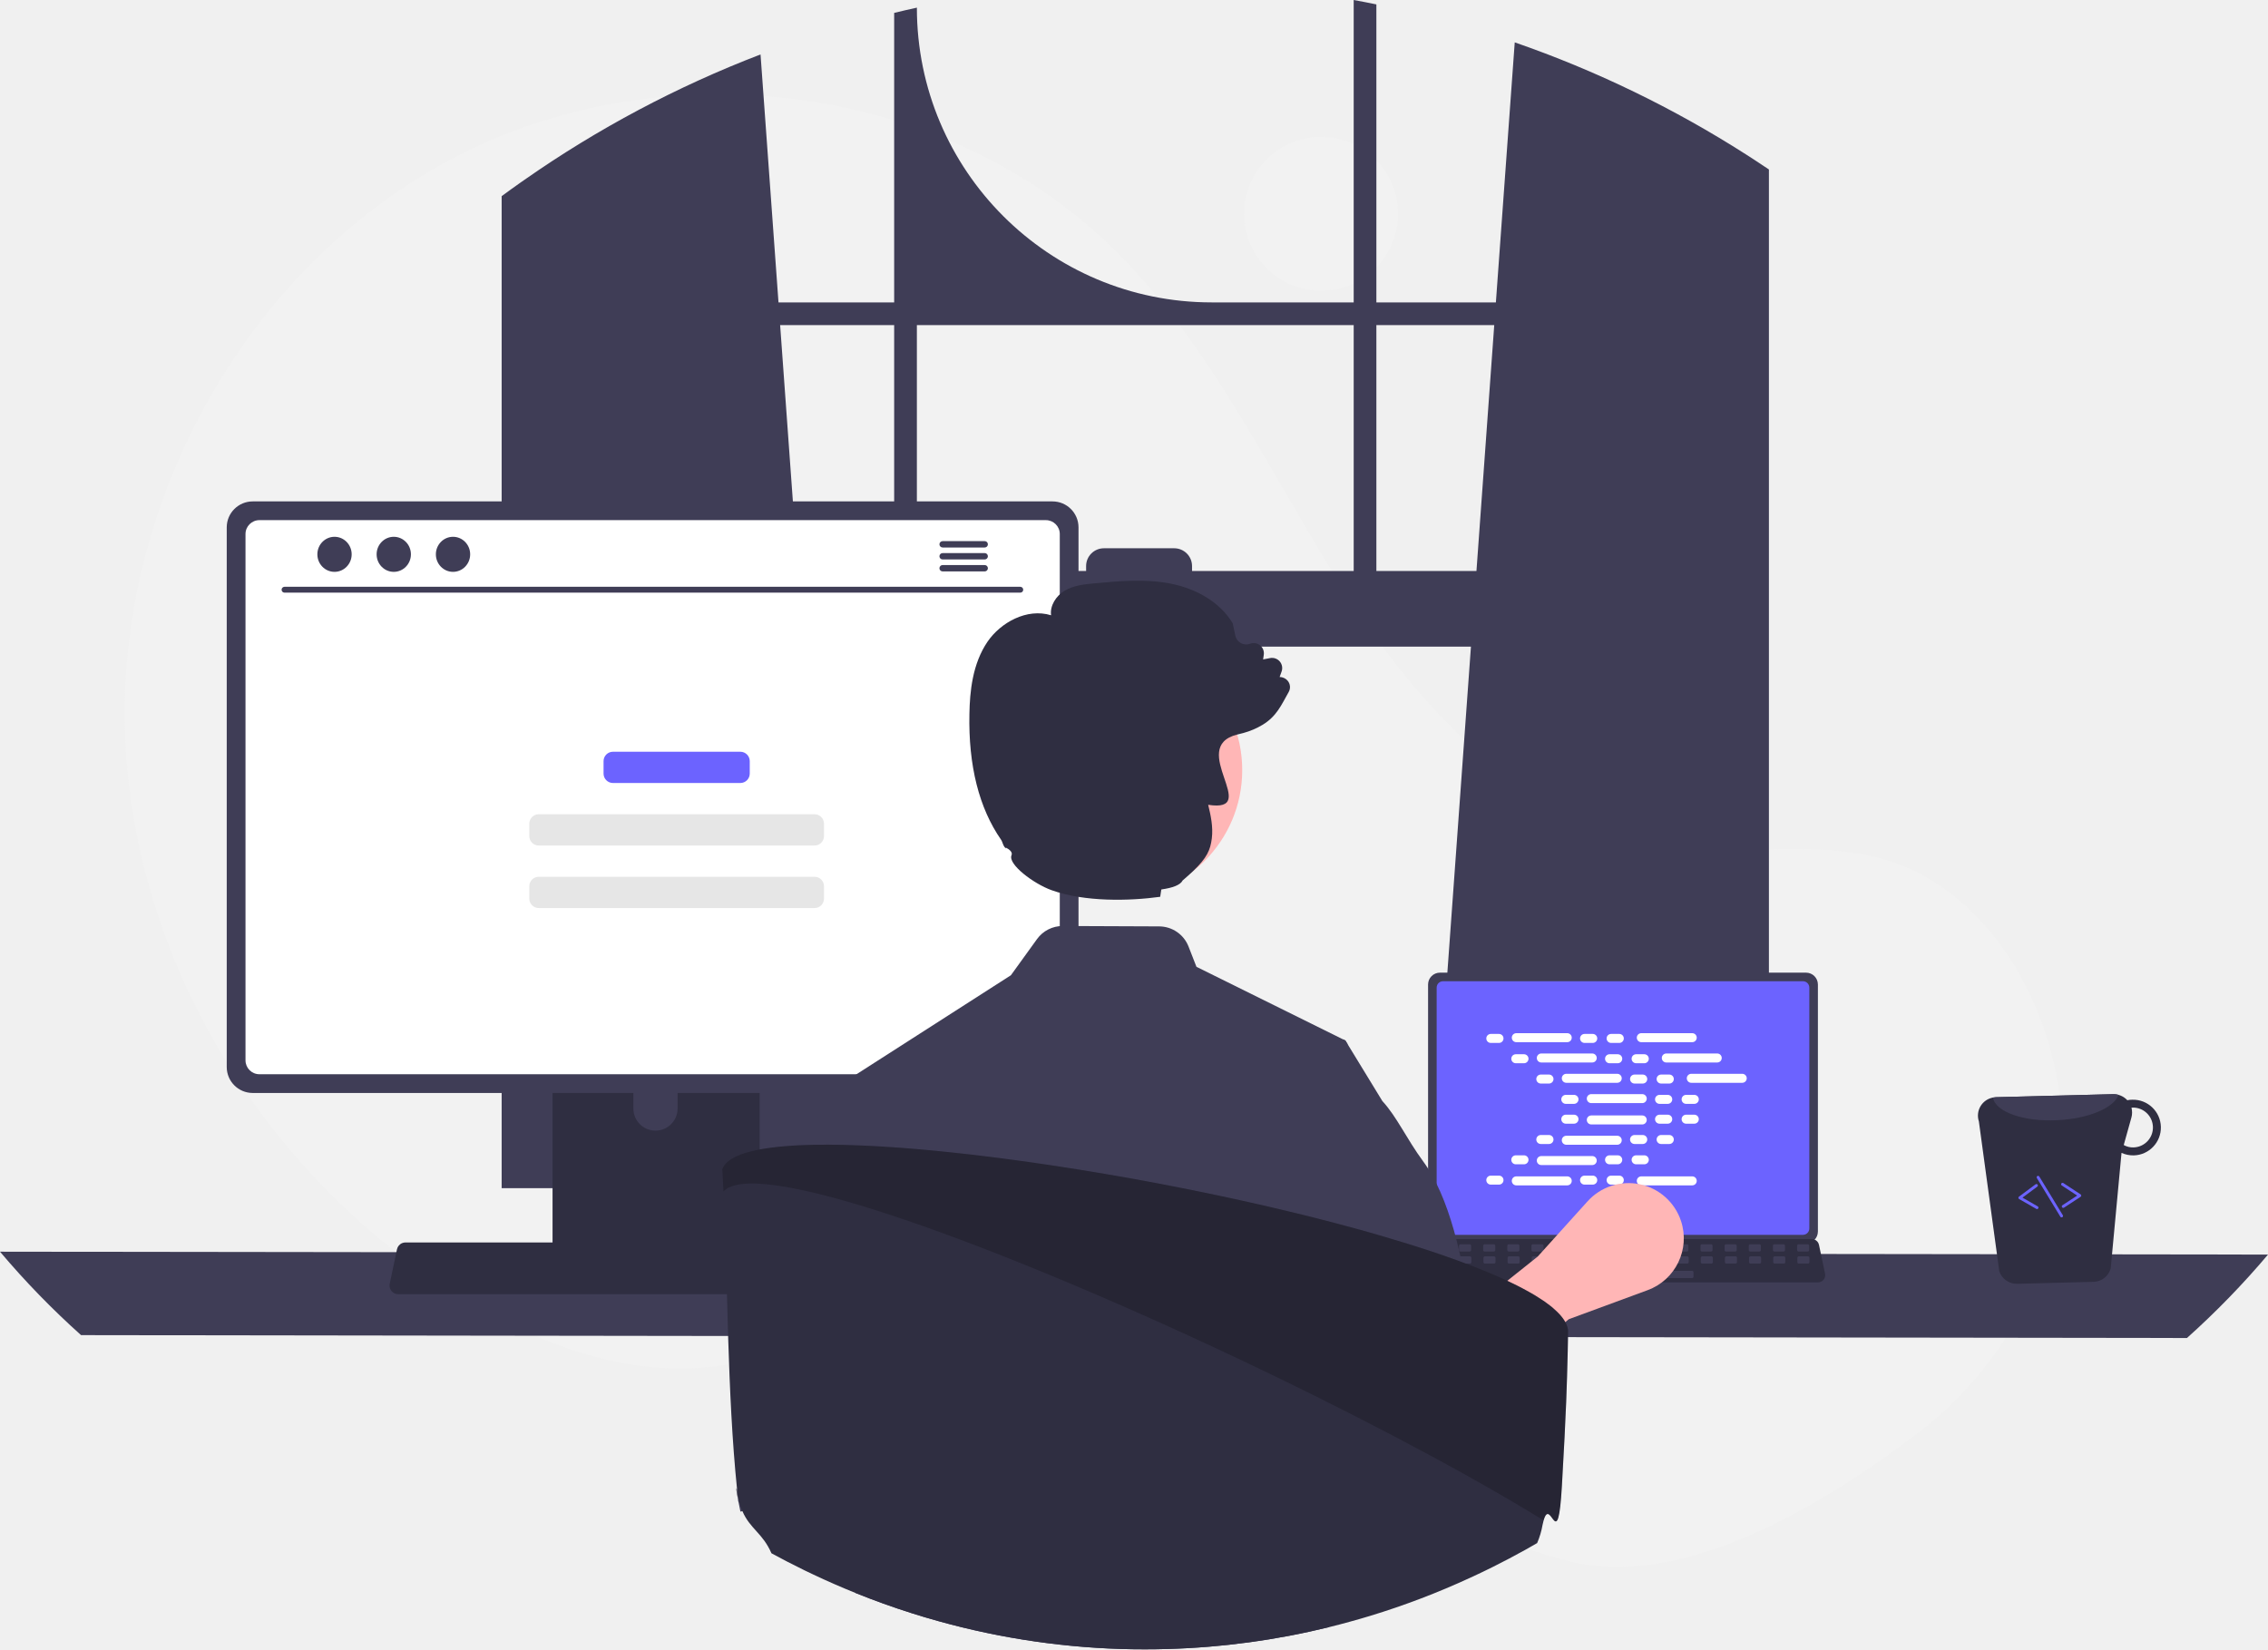
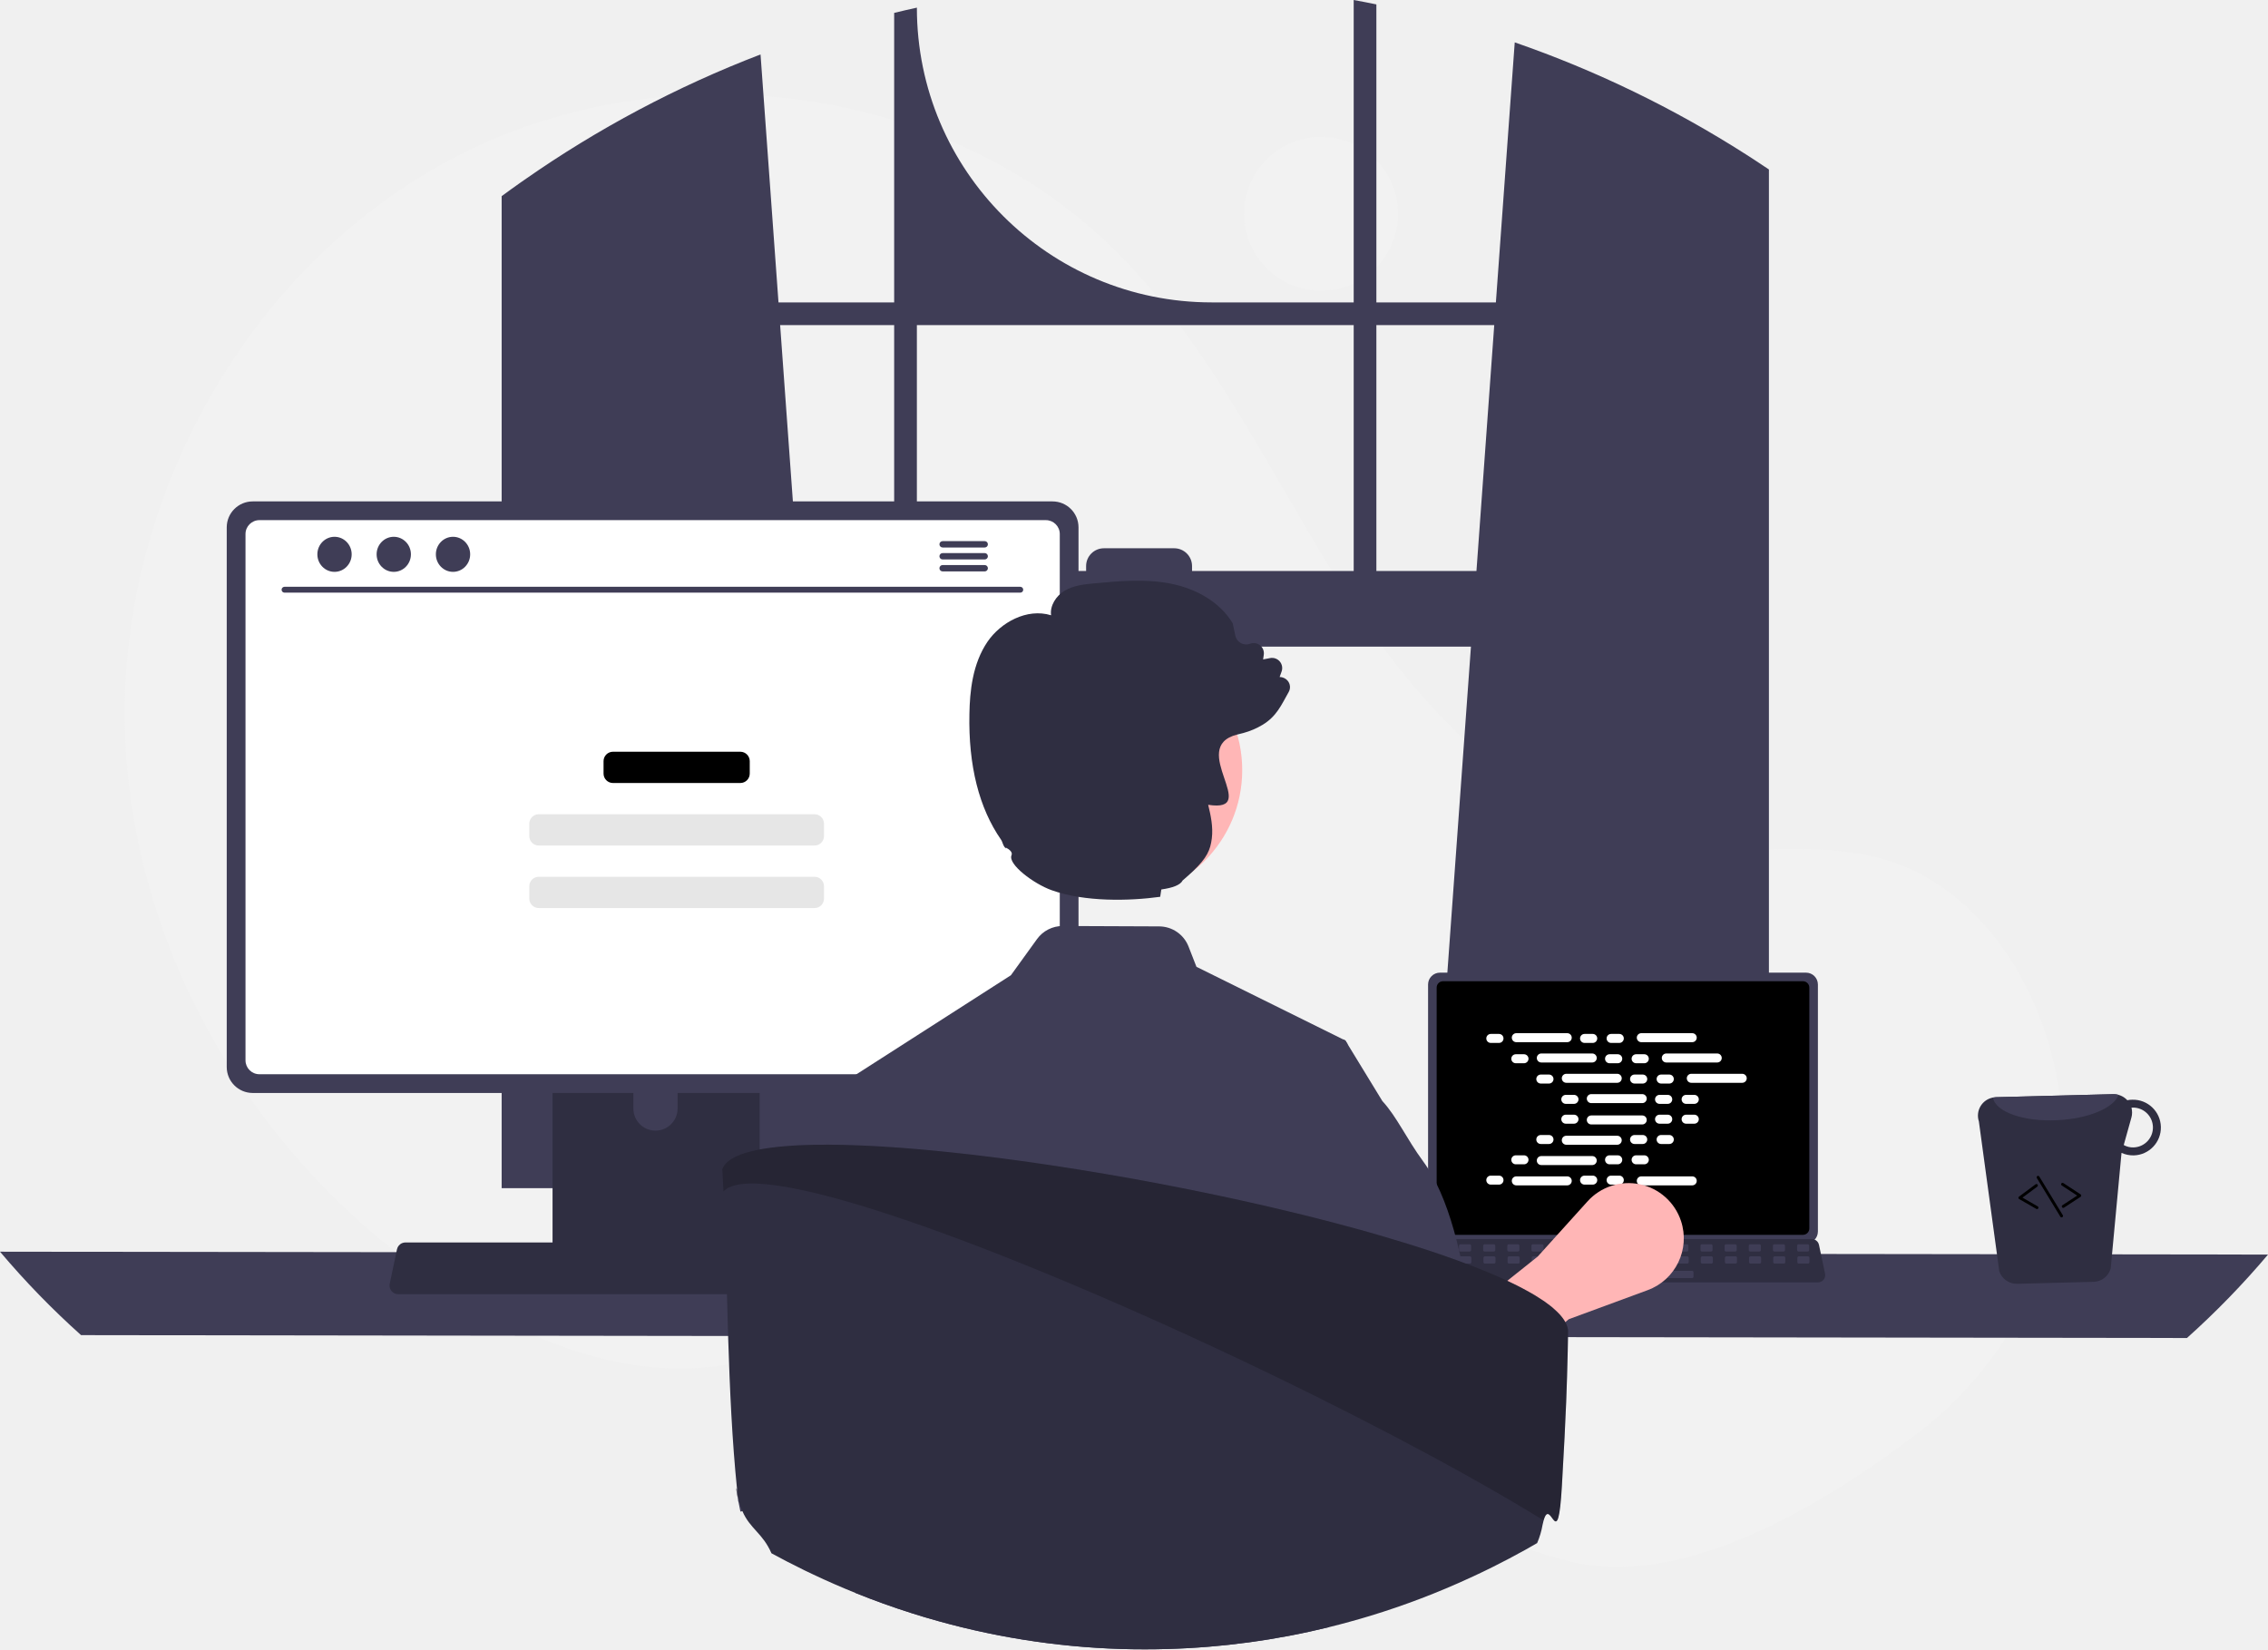
<svg xmlns="http://www.w3.org/2000/svg" width="786.82" height="572.258" viewBox="0 0 786.82 572.258" role="img" artist="Katerina Limpitsouni" source="https://undraw.co/">
  <circle cx="458.321" cy="74.182" r="26.701" fill="#f2f2f2" />
  <path d="M872.038,661.023c39.688-30.229,58.644-81.025,46.776-129.482q-.442-1.806-.934-3.604c-7.867-28.763-27.332-56.101-55.7-65.291-23.82-7.717-49.82-1.783-74.669-4.851-48.781-6.024-86.601-45.494-113.211-86.819-26.611-41.325-47.062-87.583-82.422-121.724-58.285-56.275-153.362-68.391-225.627-31.76C293.987,254.121,247.955,335.391,249.918,416.386c1.963,80.995,50.046,158.432,119.875,199.517,25.652,15.093,55.321,25.785,84.848,22.044,25.62-3.246,48.899-17.013,74.399-21.1,40.091-6.426,79.927,11.701,114.603,32.824,34.676,21.123,68.17,46.16,107.574,55.952C789.478,715.131,836.881,687.801,872.038,661.023Z" transform="translate(-206.59 -163.8711)" fill="#f2f2f2" />
  <path d="M815.016,219.191c-.87-.58-1.75-1.13-2.62-1.69a380.24,380.24,0,0,0-80.31-38.93l-6.54,90.22h-41.46v-103.39c-2.61-.54-5.24-1.05-7.87-1.53v104.92H626.946A102.27,102.27,0,0,1,524.676,166.521v-0c-2.64.57-5.26,1.18-7.88,1.83v100.44h-40.13l-6.23-86.03a380.858,380.858,0,0,0-81.94,43.53c-.44.3-.88.61-1.31.91-2.21,1.55-4.39,3.13-6.56,4.73v344.19h118.27l-2.09-28.95-11.5-158.95h231.59l-11.5,158.95-2.09,28.95h116.96v-353.45Q817.656,220.901,815.016,219.191Zm-298.22,142.78h-33.39l-6.17-85.3h39.56Zm159.42,0h-56.08v-1.69a6.18,6.18,0,0,0-6.19-6.18h-24.38a6.178,6.178,0,0,0-6.18,6.18v1.69h-58.71v-85.3h151.54Zm7.87,0v-85.3h40.89l-6.17,85.3Z" transform="translate(-206.59 -163.8711)" fill="#3f3d56" />
  <path d="M206.59,598.162a289.003,289.003,0,0,0,28.12,28.95l730.58,1a289.003,289.003,0,0,0,28.12-28.95Z" transform="translate(-206.59 -163.8711)" fill="#3f3d56" />
  <path d="M702.02,505.462v85.704a4.122,4.122,0,0,0,4.119,4.119H833.143a4.122,4.122,0,0,0,4.119-4.119v-85.704a4.124,4.124,0,0,0-4.119-4.115H706.139A4.124,4.124,0,0,0,702.02,505.462Z" transform="translate(-206.59 -163.8711)" fill="#3f3d56" />
-   <path d="M704.999,506.529V590.109a2.205,2.205,0,0,0,2.201,2.201H832.086a2.205,2.205,0,0,0,2.201-2.201V506.529a2.206,2.206,0,0,0-2.201-2.206H707.201A2.206,2.206,0,0,0,704.999,506.529Z" transform="translate(-206.59 -163.8711)" fill="#6c63ff" />
+   <path d="M704.999,506.529V590.109a2.205,2.205,0,0,0,2.201,2.201H832.086a2.205,2.205,0,0,0,2.201-2.201V506.529a2.206,2.206,0,0,0-2.201-2.206H707.201A2.206,2.206,0,0,0,704.999,506.529Z" transform="translate(-206.59 -163.8711)" fill="#000000" />
  <path d="M699.364,607.881a2.47,2.47,0,0,0,1.943.93H837.299a2.502,2.502,0,0,0,2.446-3.016l-2.111-10.027a2.507,2.507,0,0,0-1.558-1.818,2.425,2.425,0,0,0-.888-.168H703.41a2.424,2.424,0,0,0-.888.168,2.507,2.507,0,0,0-1.558,1.818l-2.111,10.027A2.501,2.501,0,0,0,699.364,607.881Z" transform="translate(-206.59 -163.8711)" fill="#2f2e41" />
  <rect x="830.034" y="595.588" width="4.188" height="2.513" rx="0.488" transform="translate(1457.666 1029.819) rotate(-180)" fill="#3f3d56" />
  <rect x="821.657" y="595.588" width="4.188" height="2.513" rx="0.488" transform="translate(1440.912 1029.819) rotate(-180)" fill="#3f3d56" />
  <rect x="813.28" y="595.588" width="4.188" height="2.513" rx="0.488" transform="translate(1424.158 1029.819) rotate(-180)" fill="#3f3d56" />
  <rect x="804.903" y="595.588" width="4.188" height="2.513" rx="0.488" transform="translate(1407.404 1029.819) rotate(-180)" fill="#3f3d56" />
  <rect x="796.526" y="595.588" width="4.188" height="2.513" rx="0.488" transform="translate(1390.65 1029.819) rotate(-180)" fill="#3f3d56" />
  <rect x="788.149" y="595.588" width="4.188" height="2.513" rx="0.488" transform="translate(1373.896 1029.819) rotate(-180)" fill="#3f3d56" />
  <rect x="779.772" y="595.588" width="4.188" height="2.513" rx="0.488" transform="translate(1357.142 1029.819) rotate(-180)" fill="#3f3d56" />
  <rect x="771.395" y="595.588" width="4.188" height="2.513" rx="0.488" transform="translate(1340.388 1029.819) rotate(-180)" fill="#3f3d56" />
  <rect x="763.018" y="595.588" width="4.188" height="2.513" rx="0.488" transform="translate(1323.634 1029.819) rotate(-180)" fill="#3f3d56" />
  <rect x="754.641" y="595.588" width="4.188" height="2.513" rx="0.488" transform="translate(1306.88 1029.819) rotate(-180)" fill="#3f3d56" />
  <rect x="746.264" y="595.588" width="4.188" height="2.513" rx="0.488" transform="translate(1290.126 1029.819) rotate(-180)" fill="#3f3d56" />
  <rect x="737.887" y="595.588" width="4.188" height="2.513" rx="0.488" transform="translate(1273.372 1029.819) rotate(-180)" fill="#3f3d56" />
  <rect x="729.51" y="595.588" width="4.188" height="2.513" rx="0.488" transform="translate(1256.618 1029.819) rotate(-180)" fill="#3f3d56" />
  <rect x="721.133" y="595.588" width="4.188" height="2.513" rx="0.488" transform="translate(1239.865 1029.819) rotate(-180)" fill="#3f3d56" />
  <rect x="712.756" y="595.588" width="4.188" height="2.513" rx="0.488" transform="translate(1223.111 1029.819) rotate(-180)" fill="#3f3d56" />
  <rect x="704.379" y="595.588" width="4.188" height="2.513" rx="0.488" transform="translate(1206.357 1029.819) rotate(-180)" fill="#3f3d56" />
  <rect x="830.133" y="599.777" width="4.188" height="2.513" rx="0.488" transform="translate(1457.864 1038.196) rotate(-180)" fill="#3f3d56" />
  <rect x="821.756" y="599.777" width="4.188" height="2.513" rx="0.488" transform="translate(1441.11 1038.196) rotate(-180)" fill="#3f3d56" />
  <rect x="813.379" y="599.777" width="4.188" height="2.513" rx="0.488" transform="translate(1424.356 1038.196) rotate(-180)" fill="#3f3d56" />
  <rect x="805.002" y="599.777" width="4.188" height="2.513" rx="0.488" transform="translate(1407.602 1038.196) rotate(-180)" fill="#3f3d56" />
  <rect x="796.625" y="599.777" width="4.188" height="2.513" rx="0.488" transform="translate(1390.848 1038.196) rotate(-180)" fill="#3f3d56" />
  <rect x="788.248" y="599.777" width="4.188" height="2.513" rx="0.488" transform="translate(1374.094 1038.196) rotate(-180)" fill="#3f3d56" />
  <rect x="779.871" y="599.777" width="4.188" height="2.513" rx="0.488" transform="translate(1357.34 1038.196) rotate(-180)" fill="#3f3d56" />
  <rect x="771.494" y="599.777" width="4.188" height="2.513" rx="0.488" transform="translate(1340.586 1038.196) rotate(-180)" fill="#3f3d56" />
  <rect x="763.117" y="599.777" width="4.188" height="2.513" rx="0.488" transform="translate(1323.832 1038.196) rotate(-180)" fill="#3f3d56" />
  <rect x="754.74" y="599.777" width="4.188" height="2.513" rx="0.488" transform="translate(1307.078 1038.196) rotate(-180)" fill="#3f3d56" />
  <rect x="746.363" y="599.777" width="4.188" height="2.513" rx="0.488" transform="translate(1290.324 1038.196) rotate(-180)" fill="#3f3d56" />
  <rect x="737.986" y="599.777" width="4.188" height="2.513" rx="0.488" transform="translate(1273.57 1038.196) rotate(-180)" fill="#3f3d56" />
  <rect x="729.609" y="599.777" width="4.188" height="2.513" rx="0.488" transform="translate(1256.816 1038.196) rotate(-180)" fill="#3f3d56" />
  <rect x="721.232" y="599.777" width="4.188" height="2.513" rx="0.488" transform="translate(1240.062 1038.196) rotate(-180)" fill="#3f3d56" />
  <rect x="712.855" y="599.777" width="4.188" height="2.513" rx="0.488" transform="translate(1223.309 1038.196) rotate(-180)" fill="#3f3d56" />
  <rect x="704.478" y="599.777" width="4.188" height="2.513" rx="0.488" transform="translate(1206.555 1038.196) rotate(-180)" fill="#3f3d56" />
  <rect x="760.604" y="604.803" width="33.508" height="2.513" rx="0.488" transform="translate(1348.126 1048.248) rotate(-180)" fill="#3f3d56" />
  <rect x="515.631" y="358.737" width="5.966" height="3.122" rx="1.561" fill="#fff" />
  <rect x="548.154" y="358.737" width="5.966" height="3.122" rx="1.561" fill="#fff" />
  <rect x="557.369" y="358.737" width="5.966" height="3.122" rx="1.561" fill="#fff" />
  <rect x="524.477" y="358.477" width="20.796" height="3.122" rx="1.561" fill="#fff" />
  <rect x="567.841" y="358.477" width="20.796" height="3.122" rx="1.561" fill="#fff" />
  <rect x="524.304" y="365.784" width="5.966" height="3.122" rx="1.561" fill="#fff" />
  <rect x="556.827" y="365.784" width="5.966" height="3.122" rx="1.561" fill="#fff" />
  <rect x="566.042" y="365.784" width="5.966" height="3.122" rx="1.561" fill="#fff" />
  <rect x="533.15" y="365.523" width="20.796" height="3.122" rx="1.561" fill="#fff" />
  <rect x="576.514" y="365.523" width="20.796" height="3.122" rx="1.561" fill="#fff" />
  <rect x="532.977" y="372.83" width="5.966" height="3.122" rx="1.561" fill="#fff" />
  <rect x="565.5" y="372.83" width="5.966" height="3.122" rx="1.561" fill="#fff" />
  <rect x="574.715" y="372.83" width="5.966" height="3.122" rx="1.561" fill="#fff" />
  <rect x="541.823" y="372.57" width="20.796" height="3.122" rx="1.561" fill="#fff" />
  <rect x="585.187" y="372.57" width="20.796" height="3.122" rx="1.561" fill="#fff" />
  <rect x="541.649" y="379.877" width="5.966" height="3.122" rx="1.561" fill="#fff" />
  <rect x="574.172" y="379.877" width="5.966" height="3.122" rx="1.561" fill="#fff" />
  <rect x="583.387" y="379.877" width="5.966" height="3.122" rx="1.561" fill="#fff" />
  <rect x="550.496" y="379.617" width="20.796" height="3.122" rx="1.561" fill="#fff" />
  <rect x="548.154" y="407.898" width="5.966" height="3.122" rx="1.561" fill="#fff" />
  <rect x="557.369" y="407.898" width="5.966" height="3.122" rx="1.561" fill="#fff" />
  <rect x="567.841" y="408.158" width="20.796" height="3.122" rx="1.561" fill="#fff" />
  <rect x="515.631" y="407.898" width="5.966" height="3.122" rx="1.561" fill="#fff" />
  <rect x="524.477" y="408.158" width="20.796" height="3.122" rx="1.561" fill="#fff" />
  <rect x="524.304" y="400.851" width="5.966" height="3.122" rx="1.561" fill="#fff" />
  <rect x="556.827" y="400.851" width="5.966" height="3.122" rx="1.561" fill="#fff" />
  <rect x="566.042" y="400.851" width="5.966" height="3.122" rx="1.561" fill="#fff" />
  <rect x="533.15" y="401.111" width="20.796" height="3.122" rx="1.561" fill="#fff" />
  <rect x="532.977" y="393.804" width="5.966" height="3.122" rx="1.561" fill="#fff" />
  <rect x="565.5" y="393.804" width="5.966" height="3.122" rx="1.561" fill="#fff" />
  <rect x="574.715" y="393.804" width="5.966" height="3.122" rx="1.561" fill="#fff" />
  <rect x="541.823" y="394.064" width="20.796" height="3.122" rx="1.561" fill="#fff" />
  <rect x="541.649" y="386.758" width="5.966" height="3.122" rx="1.561" fill="#fff" />
  <rect x="574.172" y="386.758" width="5.966" height="3.122" rx="1.561" fill="#fff" />
  <rect x="583.387" y="386.758" width="5.966" height="3.122" rx="1.561" fill="#fff" />
  <rect x="550.496" y="387.018" width="20.796" height="3.122" rx="1.561" fill="#fff" />
  <path d="M711.507,654.353l-13.35-21.102,41.902-33.403,17.295-19.161a19.161,19.161,0,0,1,32.418,6.828h0a19.161,19.161,0,0,1-11.57,23.991l-27.349,10.075Z" transform="translate(-206.59 -163.8711)" fill="#ffb6b6" />
  <path d="M398.28,501.352v102.56h71.85v-102.56a3.448,3.448,0,0,0-2.43-3.3,3.175,3.175,0,0,0-1.03-.16H401.75A3.463,3.463,0,0,0,398.28,501.352Zm28.04,35.24a7.67,7.67,0,0,1,15.34,0v11.9a7.67,7.67,0,0,1-15.34,0Z" transform="translate(-206.59 -163.8711)" fill="#2f2e41" />
  <path d="M398.06,600.632v9.89a1.946,1.946,0,0,0,1.93,1.94h68.43a1.94,1.94,0,0,0,1.93-1.94v-9.89Z" transform="translate(-206.59 -163.8711)" fill="#3f3d56" />
  <path d="M285.25,346.832V534.092a9.007,9.007,0,0,0,9,9h277.5a9.007,9.007,0,0,0,9-9V346.832a9.011,9.011,0,0,0-9-8.99H294.25A9.012,9.012,0,0,0,285.25,346.832Z" transform="translate(-206.59 -163.8711)" fill="#3f3d56" />
  <path d="M291.76,349.162v182.62a4.818,4.818,0,0,0,4.81,4.81H569.44a4.818,4.818,0,0,0,4.81-4.81v-182.62a4.82,4.82,0,0,0-4.81-4.82H296.57A4.821,4.821,0,0,0,291.76,349.162Z" transform="translate(-206.59 -163.8711)" fill="#fff" />
  <path d="M342.4,611.792a2.948,2.948,0,0,0,2.32,1.11h162.34a2.987,2.987,0,0,0,2.92-3.6l-2.52-11.97a2.993,2.993,0,0,0-1.86-2.17,2.895,2.895,0,0,0-1.06-.2H347.23a2.894,2.894,0,0,0-1.06.2,2.992,2.992,0,0,0-1.86,2.17l-2.52,11.97A2.985,2.985,0,0,0,342.4,611.792Z" transform="translate(-206.59 -163.8711)" fill="#2f2e41" />
  <path d="M560.585,369.499H305.261a1.016,1.016,0,0,1,0-2.031H560.585a1.016,1.016,0,0,1,0,2.031Z" transform="translate(-206.59 -163.8711)" fill="#3f3d56" />
  <ellipse cx="116.051" cy="192.33" rx="5.95" ry="6.083" fill="#3f3d56" />
  <ellipse cx="136.607" cy="192.33" rx="5.95" ry="6.083" fill="#3f3d56" />
  <ellipse cx="157.163" cy="192.33" rx="5.95" ry="6.083" fill="#3f3d56" />
  <path d="M548.206,351.622h-14.6a1.105,1.105,0,0,0,0,2.21h14.6a1.105,1.105,0,0,0,0-2.21Z" transform="translate(-206.59 -163.8711)" fill="#3f3d56" />
  <path d="M548.206,355.772h-14.6a1.105,1.105,0,0,0,0,2.21h14.6a1.105,1.105,0,0,0,0-2.21Z" transform="translate(-206.59 -163.8711)" fill="#3f3d56" />
  <path d="M548.206,359.922h-14.6a1.105,1.105,0,0,0,0,2.21h14.6a1.105,1.105,0,0,0,0-2.21Z" transform="translate(-206.59 -163.8711)" fill="#3f3d56" />
  <path d="M900.186,604.972a6.416,6.416,0,0,0,6.183,4.331l26.492-.682a6.329,6.329,0,0,0,5.981-4.657l3.749-40.087a9.794,9.794,0,0,0,4.238.871,9.661,9.661,0,1,0-.485-19.317,8.184,8.184,0,0,0-1.736.181,6.548,6.548,0,0,0-4.874-2.103l-40.751,1.052a5.853,5.853,0,0,0-1.005.125,6.365,6.365,0,0,0-4.873,8.265Zm43.173-43.817,2.668-9.553a6.506,6.506,0,0,0,.02-3.375c.129-0.0.244-.062.373-.062a6.91,6.91,0,0,1,.324,13.817A6.505,6.505,0,0,1,943.359,561.156Z" transform="translate(-206.59 -163.8711)" fill="#2f2e41" />
  <path d="M897.978,544.686c.868,4.964,10.629,8.454,22.366,7.847,10.793-.497,19.617-4.287,21.234-8.778a6.025,6.025,0,0,0-1.844-.246l-40.751,1.052A5.853,5.853,0,0,0,897.978,544.686Z" transform="translate(-206.59 -163.8711)" fill="#3f3d56" />
-   <path d="M922.494,582.944a.497.497,0,0,0,.151-.066l5.753-3.766a.499.499,0,0,0,0-.836l-5.98-3.917a.5.5,0,1,0-.548.836l5.341,3.498-5.114,3.348a.5.5,0,0,0,.396.903Z" transform="translate(-206.59 -163.8711)" fill="#6c63ff" />
-   <path d="M913.408,583.363a.5.5,0,0,0,.126-.918l-5.303-3.04,5.126-3.807a.5.5,0,1,0-.596-.802l-5.739,4.263a.5.5,0,0,0,.049.835l5.965,3.42A.5.5,0,0,0,913.408,583.363Z" transform="translate(-206.59 -163.8711)" fill="#6c63ff" />
-   <path d="M921.922,586.244a.482.482,0,0,0,.137-.058.5.5,0,0,0,.168-.687l-8.155-13.408a.5.5,0,0,0-.854.521l8.155,13.408A.5.5,0,0,0,921.922,586.244Z" transform="translate(-206.59 -163.8711)" fill="#6c63ff" />
-   <rect x="209.385" y="260.827" width="50.719" height="10.846" rx="3.264" fill="#6c63ff" />
+   <path d="M922.494,582.944a.497.497,0,0,0,.151-.066l5.753-3.766a.499.499,0,0,0,0-.836l-5.98-3.917a.5.5,0,1,0-.548.836l5.341,3.498-5.114,3.348a.5.5,0,0,0,.396.903Z" transform="translate(-206.59 -163.8711)" fill="#000000" />
+   <path d="M913.408,583.363a.5.5,0,0,0,.126-.918l-5.303-3.04,5.126-3.807a.5.5,0,1,0-.596-.802l-5.739,4.263a.5.5,0,0,0,.049.835l5.965,3.42A.5.5,0,0,0,913.408,583.363Z" transform="translate(-206.59 -163.8711)" fill="#000000" />
+   <path d="M921.922,586.244a.482.482,0,0,0,.137-.058.5.5,0,0,0,.168-.687l-8.155-13.408a.5.5,0,0,0-.854.521l8.155,13.408A.5.5,0,0,0,921.922,586.244Z" transform="translate(-206.59 -163.8711)" fill="#000000" />
+   <rect x="209.385" y="260.827" width="50.719" height="10.846" rx="3.264" fill="#000000" />
  <rect x="183.626" y="282.519" width="102.236" height="10.846" rx="3.264" fill="#e6e6e6" />
  <rect x="183.626" y="304.21" width="102.236" height="10.846" rx="3.264" fill="#e6e6e6" />
  <path d="M497.301,540.717l.217.684.011.023,6.525,19.838,7.506,22.861,14.123,42.961.137,6.673v.023l1.049,53.684-2.909,7.278,3.274,11.932s-1.506-18.037-9.582-7.679c-4.574,5.886-9.925,11.91-14.317,17.556q9.6,3.884,19.507,7.027c1.426.456,2.863.89,4.301,1.323q.462.137.924.274a266.863,266.863,0,0,0,67.351,10.826c1.186.034,2.35.057,3.479.08.399.011.787.023,1.175.023,1.278.011,2.544.023,3.822.023q3.867,0,7.7-.114a266.853,266.853,0,0,0,56.091-7.586c-.125-7.586-.468-16.45-.958-25.918-.228-4.643-5.35-9.674-5.658-14.533-.217-3.65,4.381-7.084,4.141-10.792-1.551-22.827-3.491-14.064-4.928-30.229q-.222-2.379-.411-4.552c-.924-10.381-1.563-16.872-1.563-16.872l6.137-38.683,9.639-60.734-.742-1.221-.833-.411-50.844-25.165-2.761-7.073a10.979,10.979,0,0,0-10.141-6.947l-33.493-.137a10.931,10.931,0,0,0-8.909,4.529l-9.069,12.56Z" transform="translate(-206.59 -163.8711)" fill="#3f3d56" />
  <path d="M533.407,617.525,525.82,633.758l-5.179,11.088-8.909,46.646-4.46,4.734L503.45,679.467l-39.998,8.881c-1.312-7.29-.351.247-1.161-7.75.228-.228.468-.456.707-.685.639-.593,1.175-1.152,1.164-1.688-.456-27.584.913-74.526,12.343-102.966a60.053,60.053,0,0,1,7.027-13.107c.228-.308.445-.616.662-.924,5.27-7.381,8.601-14.647,13.324-19.815v-.011a.53.53,0,0,0,.08-.08.157.157,0,0,0,.046-.034l32.443-17.203,1.392,39.105.992,28.109Z" transform="translate(-206.59 -163.8711)" fill="#3f3d56" />
  <path d="M650.391,622.135l9.476,20.275,3.307,7.061,8.907,46.642,4.446,4.723,3.83-16.755,1.8-.369,32.459-6.722,9.461,30.046a17.984,17.984,0,0,0-3.261-22.506c-.646-.585-1.184-1.154-1.169-1.692.538-32.443-1.446-91.684-19.367-116.066-5.692-7.738-9.107-15.445-14.076-20.829-.015-.015-.015-.031-.031-.031L674.081,526.114l-.738-1.215-.831-.415Z" transform="translate(-206.59 -163.8711)" fill="#3f3d56" />
  <circle id="a657ec4b-47ce-4d2a-9c58-81a811696ca9" data-name="Ellipse 5" cx="386.397" cy="267.201" r="44.558" fill="#ffb6b6" />
  <path d="M653.212,399.948a3.759,3.759,0,0,0-2.69-1.19l.67-1.86a3.528,3.528,0,0,0-3.96-4.7l-2.44.47.23-1.63a3.534,3.534,0,0,0-4.73-3.82,3.766,3.766,0,0,1-3.24-.23,3.846,3.846,0,0,1-1.92-2.61l-.85-4.1-.09-.22c-4.14-6.9-12.1-11.92-21.84-13.76-8.67-1.65-17.56-.81-26.13-.02-3.4.32-7.24.68-10.44,2.64-2.72,1.68-5.02,5.04-4.55,8.43-8.45-2.59-17.51,2.58-22,9.1-5.32,7.76-6.19,17.48-6.33,25.08-.38,17.98,3.33,32.69,11,43.73.56.8.7,2.47,1.81,3.03l-.23-.37c1.24.62,2.5,1.62,2.03,2.69-1.35,3.08,7.62,9.89,13.94,12.14,11.53,4.11,26.86,3.76,37.64,2.28l.38-2.55c3.89-.53,6.63-1.54,7.4-3.12,1.36-1.16,2.52-2.2,3.53-3.16l.01-.01c.02-.02.06-.05.08-.07,4.87-4.67,6-7.33,6.51-11.38.49-3.97-.38-8-1.27-11.63,18.74,2.9-7.38-19.96,10.08-24.38a5.434,5.434,0,0,1,.61-.15c.51-.12,1.02-.24,1.51-.38a26.448,26.448,0,0,0,6.72-2.87c4.88-2.97,6.49-6.91,9.01-11.35A3.427,3.427,0,0,0,653.212,399.948Z" transform="translate(-206.59 -163.8711)" fill="#2f2e41" />
  <path d="M750.582,625.308c-.01,1.75-.03,4.2-.11,7.23q-.015.63-.03,1.29c-.13,5.57-.26,10.24-.47,15.43-.01.36-.02.71-.04,1.07-.28,7.24-.72,15.67-1.48,29.02-1.41,24.66-3.87,3.39-6.34,12.04-.12.43-.25.94-.37,1.54a27.916,27.916,0,0,1-1.88,6.33c-1.31.78-2.66,1.53-3.99,2.28-3.79,2.11-7.64,4.14-11.52,6.07-2.18,1.08-4.37,2.14-6.57,3.16-.35.16-.69.32-1.03.47a270.887,270.887,0,0,1-34.75,13.26c-2.32.7-4.63,1.38-6.97,2.01-2.44.68-4.88,1.32-7.35,1.92a266.893,266.893,0,0,1-56.09,7.59c-2.55.08-5.12.11-7.7.11-1.28,0-2.54-.01-3.82-.02-.39,0-.78-.01-1.17-.02-1.13-.03-2.3-.05-3.48-.08a266.663,266.663,0,0,1-67.35-10.83l-.93-.27c-1.44-.44-2.87-.87-4.3-1.33q-9.9-3.135-19.51-7.02-7.335-2.955-14.5-6.34a.339.339,0,0,1-.12-.06c-1-.46-2.01-.94-3.01-1.43-.13-.07-.27-.14-.41-.21q-5.595-2.73-11.07-5.72c-3.07-7.05-7.39-8.4-10.07-14.6a25.874,25.874,0,0,1-1.68-5.74c0-.02-.01-.04-.01-.07.28,3.72-1.19-6.6-.01-.04-.01-.12-.02-.25-.03-.4-.03-.36-.07-.8-.13-1.35-3.43-33.49-3.21-71.79-4.7-103.35q-.15-3.06-.31-5.86c-.03-.62-.07-1.23-.11-1.83.07-.18.15-.37.24-.55a1.002,1.002,0,0,1,.07-.15,1.623,1.623,0,0,1,.1-.18c.02-.03.05-.07.07-.1a.917.917,0,0,1,.05-.1c.09-.14.19-.29.3-.43.05-.06.09-.11.14-.16a.808.808,0,0,1,.12-.14.637.637,0,0,1,.11-.13c.04-.04.08-.09.13-.14a.302.302,0,0,1,.08-.08,2.033,2.033,0,0,1,.26-.25,9.624,9.624,0,0,1,1.14-.9c.14-.09.29-.18.43-.28a19.135,19.135,0,0,1,3.17-1.52c.38-.14.76-.27,1.17-.41.15-.04.29-.09.44-.14.22-.07.44-.14.67-.19,1.14-.34,2.37-.63,3.7-.9.16-.03.33-.06.5-.1.24-.05.49-.09.74-.13.34-.06.69-.12,1.04-.18,2.97-.47,6.34-.82,10.06-1.05q.525-.03,1.05-.06c.41-.02.82-.04,1.24-.06.35-.02.71-.03,1.07-.04.35-.02.71-.03,1.08-.04,1.01-.03,2.05-.06,3.11-.08,3.02-.06,6.2-.04,9.54.03,1.55.04,3.13.08,4.75.15.11,0,.21.01.31.01,1.41.05,2.83.11,4.29.19,1.02.05,2.05.1,3.08.16.97.06,1.95.12,2.94.19.77.04,1.54.1,2.32.15.66.05,1.32.1,1.98.14l.9.06c.49.04.98.07,1.48.12,1.1.09,2.2.18,3.32.27,1.11.1,2.24.2,3.37.3s2.27.21,3.41.32c.12.01.23.02.34.03,1.04.11,2.08.21,3.13.32.24.02.49.04.73.07,1.001.101,2.022.218,3.032.326.31.033.618.066.929.1.791.086,1.572.161,2.368.254,1.05.12,2.12.23,3.16.37.81.09,1.62.18,2.43.28,1.27.15,2.56.31,3.85.48.49.06.98.12,1.47.19,3.68.46,7.4.97,11.18,1.5,5.73.81,11.55,1.69,17.41,2.64q8.805,1.425,17.71,3.01c1.5.27,3,.54,4.51.82q1.02.195,2.04.39c1.16.21,2.32.43,3.48.65,1.16.22,2.32.44,3.48.67,1.38.27,2.77.54,4.15.81,9.09,1.8,18.13,3.72,26.95,5.73,1.45.33,2.9.67,4.34,1q4.32,1.005,8.56,2.04c.78.18,1.55.37,2.32.56,1.92.48,3.84.96,5.73,1.45l.33.09c1.39.34,2.75.69,4.11,1.05q4.815,1.26,9.47,2.55,3.09.855,6.11,1.73c3.01.87,5.96,1.75,8.83,2.64.71.22,1.42.44,2.12.65,2.1.65,4.17,1.31,6.18,1.97,1.6.52,3.16,1.05,4.7,1.58q2.31.795,4.53,1.59c.95.34,1.89.7,2.83,1.04,1.35.5,2.68,1,3.98,1.5.4.15.79.31,1.18.46.25.11.49.2.73.3.47.19.95.37,1.41.56.47.18.93.37,1.39.57.45.18.91.37,1.35.56.45.18.89.37,1.33.57.37.15.73.31,1.08.47.71.31,1.42.62,2.11.94.34.16.68.31,1.02.47l.78.36c.11.06.22.11.33.16.25.12.51.25.76.37.58.27,1.15.56,1.71.83.75.38,1.48.76,2.18,1.13.71.38,1.4.76,2.06,1.13.11.06.21.12.32.18.15.08.3.17.45.25.51.29,1,.59,1.49.88.96.59,1.87,1.17,2.72,1.75.19.13.37.26.56.38.63.45,1.23.89,1.79,1.34,0,.01,0,.01.01.01.19.14.37.29.55.43.15.14.31.26.46.4.52.45,1,.88,1.44,1.32a5.667,5.667,0,0,1,.42.43,1.208,1.208,0,0,1,.16.16c.2.2.38.4.55.6a.553.553,0,0,1,.07.09c.24.28.46.56.67.84.1.14.21.28.3.42.12.17.24.35.34.52.09.14.17.29.25.43a7.257,7.257,0,0,1,.54,1.13,5.241,5.241,0,0,1,.27.82A5.844,5.844,0,0,1,750.582,625.308Z" transform="translate(-206.59 -163.8711)" fill="#2f2e41" />
  <path d="M750.582,625.308c-.01,1.75-.03,4.2-.11,7.23-.01.42-.03.85-.04,1.29-.1,4.25-.25,9.5-.46,15.43-.01.36-.02.71-.04,1.07-.28,7.24-.72,15.67-1.48,29.02-1.41,24.66-3.87,3.39-6.34,12.04-6.86-4.22-14.38-8.64-22.42-13.18q-2.175-1.23-4.39-2.47c-16.08-8.97-34.04-18.37-52.79-27.68-.74-.37-1.49-.74-2.23-1.1-42.95-21.23-89.83-41.88-127.81-55.66-7.33-2.66-14.33-5.06-20.91-7.17-13.86-4.43-25.84-7.53-35.06-8.87-9.6-1.4-16.23-.9-18.91,1.99q-.15-3.06-.31-5.86-.06-.93-.12-1.83c.062-.165.142-.322.22-.48.011-.023.019-.047.03-.07a1.002,1.002,0,0,1,.07-.15,1.623,1.623,0,0,1,.1-.18,1.06,1.06,0,0,1,.12-.2c.09-.14.19-.29.3-.43a3.483,3.483,0,0,1,.26-.3.637.637,0,0,1,.11-.13c.04-.04.08-.09.13-.14a.302.302,0,0,1,.08-.08,2.033,2.033,0,0,1,.26-.25,9.624,9.624,0,0,1,1.14-.9c.14-.09.29-.18.43-.28a19.135,19.135,0,0,1,3.17-1.52c.38-.14.76-.27,1.17-.41.15-.04.29-.09.44-.14.22-.07.44-.14.67-.19,1.14-.34,2.37-.63,3.7-.9.4-.08.82-.16,1.24-.23.34-.06.69-.12,1.04-.18,2.97-.47,6.34-.82,10.06-1.05q.525-.03,1.05-.06c.41-.02.82-.04,1.24-.06.35-.02.71-.03,1.07-.04.35-.02.71-.03,1.08-.04,1.01-.03,2.05-.06,3.11-.08,3.02-.05,6.2-.03,9.54.04,1.55.03,3.13.08,4.75.15.1,0,.21.01.31.01,1.41.04,2.84.11,4.29.18,1.02.05,2.05.1,3.08.16.97.06,1.95.12,2.94.19.77.04,1.54.1,2.32.15.66.05,1.32.1,1.98.14.79.06,1.58.12,2.38.18,1.1.09,2.2.18,3.32.27,1.11.1,2.24.2,3.37.3s2.27.21,3.41.32c.12.01.23.02.34.03,1.04.11,2.08.21,3.13.32q8.73.885,17.97,2.07,5.52.705,11.18,1.51c5.73.81,11.55,1.69,17.41,2.63q8.805,1.425,17.71,3.01c1.5.27,3,.54,4.51.82q2.76.51,5.52,1.04c1.16.22,2.32.44,3.48.67,1.38.27,2.77.54,4.15.81,9.09,1.8,18.13,3.72,26.95,5.73,1.45.33,2.9.67,4.34,1q4.32,1.005,8.56,2.04c.78.19,1.55.38,2.32.57q2.895.72,5.73,1.44v.01c.11.02.22.05.33.08,1.38.35,2.75.7,4.11,1.06q4.815,1.26,9.47,2.54c2.06.58,4.1,1.15,6.11,1.73,3.01.88,5.96,1.76,8.83,2.64.71.22,1.42.44,2.12.65q3.15.99,6.18,1.97c1.6.52,3.16,1.05,4.7,1.58q2.31.795,4.53,1.59c.96.34,1.9.69,2.83,1.03,1.36.5,2.68,1,3.98,1.51.4.15.79.31,1.18.46.73.28,1.44.57,2.14.86.47.18.93.37,1.39.57.45.18.91.37,1.35.56.45.18.89.37,1.33.57.37.15.73.31,1.08.47.71.31,1.42.62,2.11.94.34.16.68.31,1.02.47l.78.36c.11.06.22.11.33.16.85.4,1.67.8,2.47,1.2.75.38,1.48.76,2.18,1.13.83.44,1.62.87,2.38,1.31.15.08.3.17.45.25.51.29,1,.59,1.49.88.96.59,1.87,1.17,2.72,1.75.84.58,1.62,1.15,2.35,1.72,0,.01,0,.01.01.01.35.28.69.56,1.01.83.52.45,1,.88,1.44,1.32a5.667,5.667,0,0,1,.42.43,1.208,1.208,0,0,1,.16.16c.21.23.42.46.62.69.24.28.46.56.67.84.1.14.21.28.3.42.12.17.24.35.34.52.09.14.17.29.25.43a7.257,7.257,0,0,1,.54,1.13,6.053,6.053,0,0,1,.27.82A5.844,5.844,0,0,1,750.582,625.308Z" transform="translate(-206.59 -163.8711)" opacity="0.2" />
</svg>
